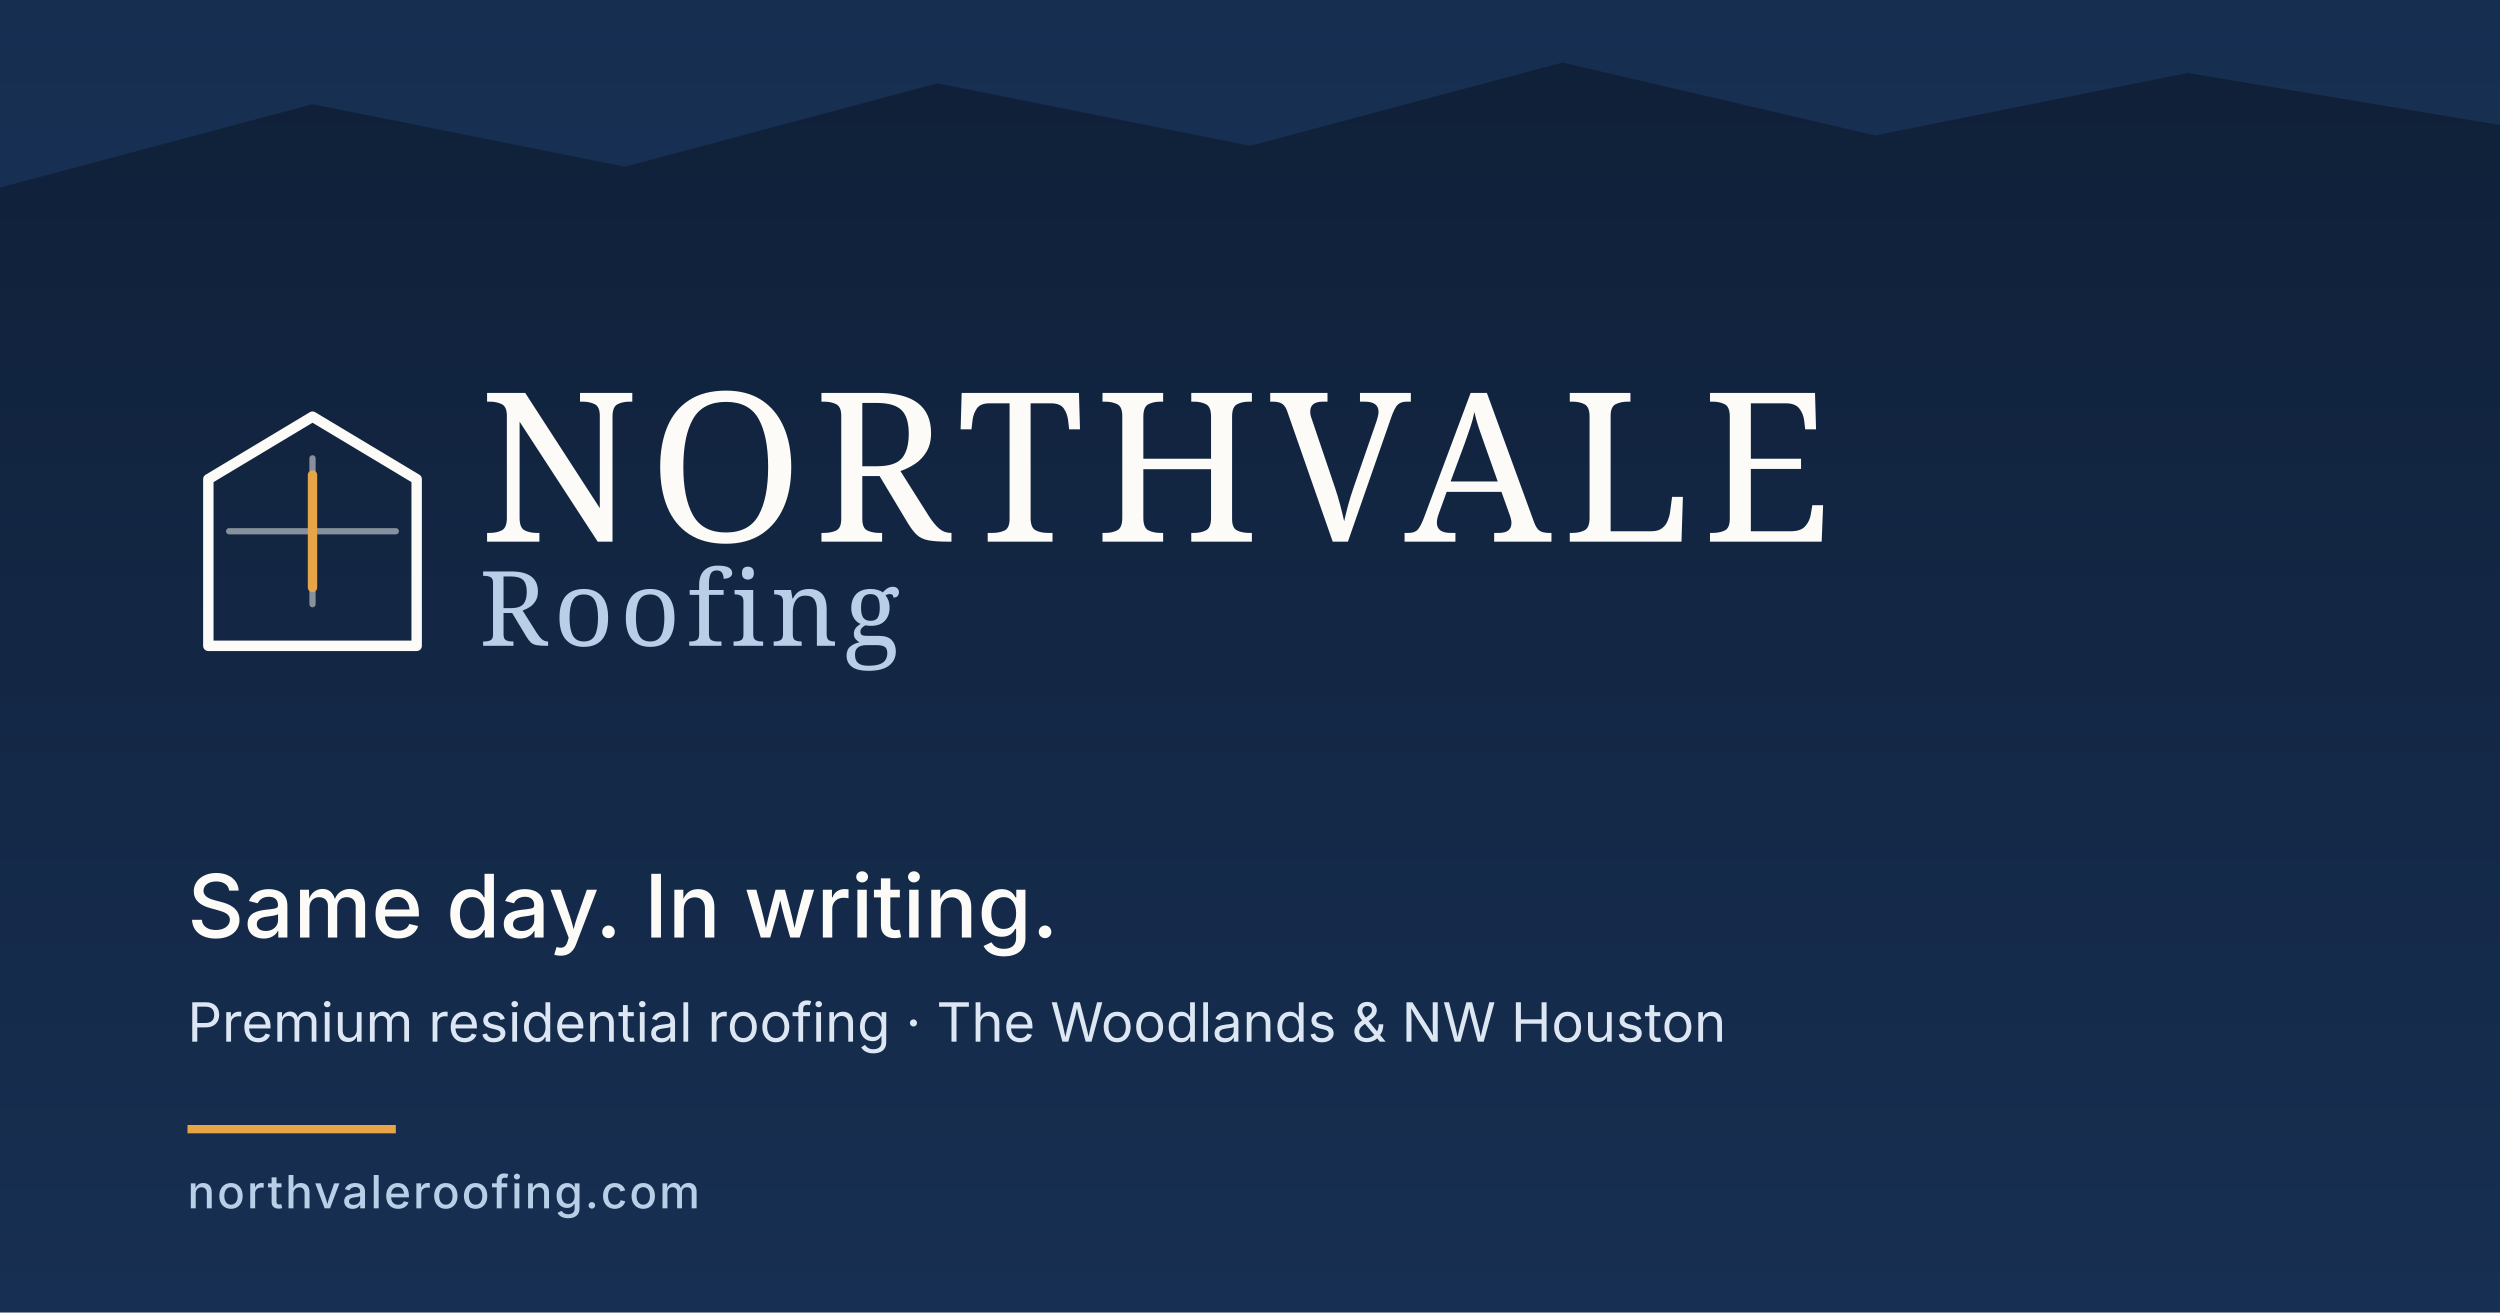
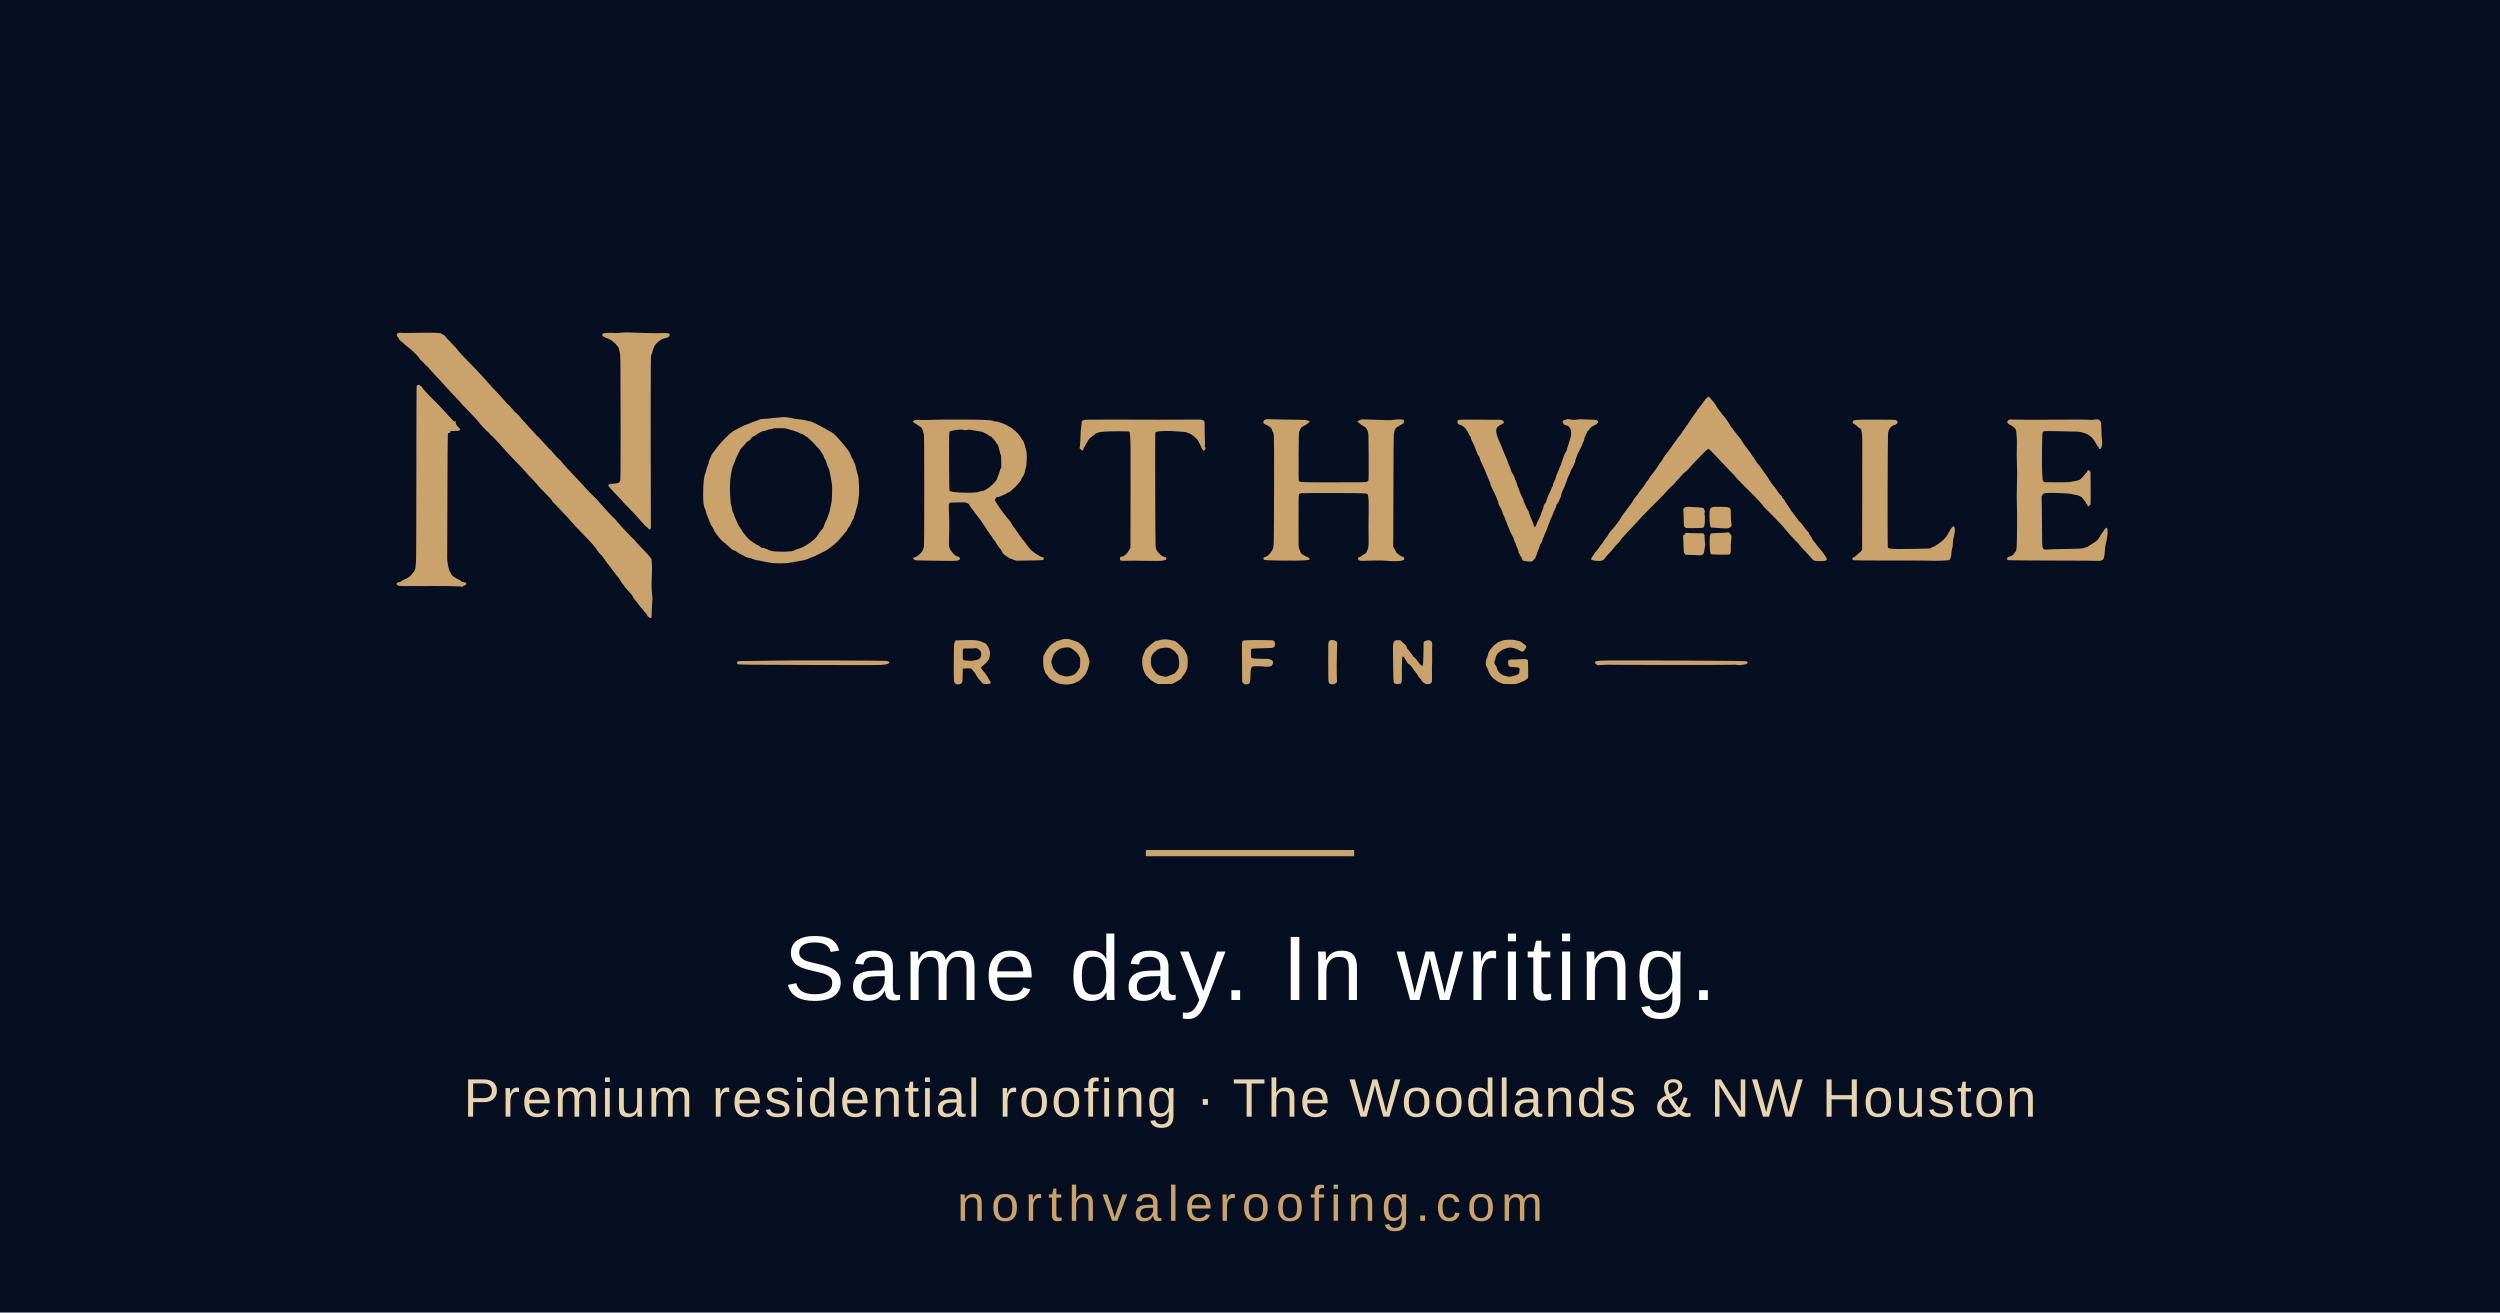
- <svg xmlns="http://www.w3.org/2000/svg" viewBox="0 0 1200 630" role="img" aria-label="Northvale Roofing — Premium residential roofing, The Woodlands &amp; NW Houston" preserveAspectRatio="xMidYMid meet">
-   <defs>
-     <linearGradient id="bg" x1="0" y1="0" x2="0" y2="1">
-       <stop offset="0%" stop-color="#0f1f37" />
-       <stop offset="100%" stop-color="#172f52" />
-     </linearGradient>
-   </defs>
-   <rect width="1200" height="630" fill="url(#bg)" />
-   <path d="M0 90 L150 50 L300 80 L450 40 L600 70 L750 30 L900 65 L1050 35 L1200 60 L1200 0 L0 0 Z" fill="#1e3e69" opacity="0.5" />
-   <g transform="translate(90, 190)">
-     <path d="M60 10 L110 40 L110 120 L10 120 L10 40 Z" fill="none" stroke="#fcfbf7" stroke-width="5" stroke-linejoin="round" />
-     <path d="M60 30 L60 100 M20 65 L100 65" stroke="#fcfbf7" stroke-width="3" stroke-linecap="round" opacity="0.5" />
-     <path d="M60 38 L60 92" stroke="#e8a547" stroke-width="4.5" stroke-linecap="round" />
-   </g>
-   <text x="230" y="260" font-family="'Fraunces', 'Iowan Old Style', Georgia, serif" font-size="100" font-weight="500" letter-spacing="5" fill="#fcfbf7">NORTHVALE</text>
-   <text x="230" y="310" font-family="'Fraunces', 'Iowan Old Style', Georgia, serif" font-size="50" font-weight="400" letter-spacing="3" fill="#b8cfe7">Roofing</text>
-   <text x="90" y="450" font-family="'Inter', system-ui, sans-serif" font-size="42" font-weight="500" fill="#fcfbf7">Same day. In writing.</text>
-   <text x="90" y="500" font-family="'Inter', system-ui, sans-serif" font-size="26" font-weight="400" fill="#dce7f3">Premium residential roofing · The Woodlands &amp; NW Houston</text>
-   <rect x="90" y="540" width="100" height="4" fill="#e8a547" />
-   <text x="90" y="580" font-family="'Inter', system-ui, sans-serif" font-size="22" font-weight="500" letter-spacing="1" fill="#b8cfe7">northvaleroofing.com</text>
+ <svg xmlns="http://www.w3.org/2000/svg" viewBox="0 0 1200 630" role="img" aria-label="Northvale Roofing — Same day. In writing.">
+   <rect width="1200" height="630" fill="#060E21" />
+   <svg x="180.0" y="150" width="840" height="187" viewBox="0 0 4972 1108">
+     <g transform="translate(0,1108) scale(0.1,-0.1)" fill="#C9A26C" stroke="none">
+       <path d="M6950 10504 c-51 -8 -110 -10 -184 -5 -104 8 -272 0 -308 -14 -12 -5 -18 -18 -18 -42 0 -29 5 -36 34 -48 19 -8 37 -19 40 -24 4 -5 21 -12 39 -16 61 -13 132 -53 210 -119 42 -37 77 -70 77 -75 0 -4 13 -22 30 -39 16 -17 32 -44 36 -59 3 -15 15 -64 27 -108 25 -95 25 -89 27 -2256 0 -1085 -2 -1374 -12 -1404 -20 -59 -58 -76 -176 -81 -149 -5 -182 -25 -145 -84 11 -17 80 -95 154 -173 248 -261 277 -292 305 -327 16 -19 69 -73 118 -120 83 -80 186 -192 301 -325 28 -32 69 -78 93 -101 23 -23 42 -46 42 -51 0 -5 25 -26 55 -48 30 -22 58 -48 61 -57 7 -22 32 -23 53 -4 14 13 15 40 11 208 -3 106 -5 1210 -5 2454 0 1867 2 2264 13 2277 8 9 24 53 37 99 46 157 57 179 133 255 87 88 143 117 283 147 41 9 81 52 77 84 -5 46 -44 53 -279 46 -113 -3 -320 -1 -460 5 -412 17 -587 19 -669 5z" />
+       <path d="M621 10490 c-41 -26 -38 -60 9 -120 16 -21 30 -44 30 -53 0 -8 19 -27 42 -43 24 -16 53 -41 65 -55 12 -14 48 -46 80 -70 162 -123 355 -307 384 -365 12 -27 37 -56 59 -70 21 -14 59 -53 85 -86 26 -33 58 -64 71 -70 13 -6 24 -15 24 -20 0 -4 14 -20 31 -35 17 -16 52 -55 78 -88 26 -33 79 -92 117 -130 63 -64 328 -352 414 -449 19 -22 64 -70 100 -106 128 -130 197 -206 221 -240 13 -20 53 -63 89 -95 36 -33 80 -78 98 -100 18 -22 89 -96 157 -165 67 -69 132 -141 143 -159 35 -58 226 -261 291 -309 17 -13 31 -29 31 -37 0 -7 12 -21 28 -31 38 -24 219 -211 310 -319 87 -104 251 -281 402 -435 181 -184 284 -294 304 -325 11 -17 73 -84 139 -150 66 -66 138 -145 161 -175 37 -50 112 -130 336 -356 44 -45 80 -88 80 -95 0 -15 64 -89 90 -105 8 -5 41 -39 72 -75 31 -36 123 -134 205 -217 81 -83 173 -184 203 -223 30 -40 129 -147 219 -238 342 -347 453 -471 527 -595 22 -36 52 -72 67 -81 15 -9 39 -33 52 -53 14 -20 45 -64 70 -97 25 -33 60 -83 79 -110 19 -28 41 -57 50 -64 9 -7 35 -41 57 -75 23 -33 59 -80 81 -104 21 -23 44 -54 51 -70 6 -15 24 -38 40 -50 27 -24 71 -87 121 -173 14 -25 36 -55 47 -65 12 -10 29 -35 39 -54 10 -19 44 -62 77 -95 91 -94 158 -175 161 -198 3 -18 58 -94 111 -152 10 -11 23 -30 30 -43 13 -24 87 -112 140 -167 16 -16 34 -41 41 -54 7 -13 27 -36 45 -53 19 -16 36 -42 40 -57 11 -53 100 -103 121 -69 5 7 9 89 10 182 1 93 8 215 14 271 10 87 9 119 -4 203 -17 105 -20 328 -8 527 12 187 0 484 -19 499 -9 6 -30 32 -46 56 -16 25 -94 110 -173 190 -80 80 -172 179 -205 220 -33 41 -71 84 -85 94 -45 35 -379 387 -395 417 -6 11 -21 26 -32 34 -12 9 -32 32 -43 53 -12 20 -39 51 -60 67 -47 37 -338 346 -361 385 -10 15 -27 34 -39 43 -11 8 -38 37 -59 65 -21 28 -71 82 -111 119 -127 117 -171 163 -338 351 -47 53 -111 122 -141 153 -31 31 -94 98 -141 150 -47 51 -128 138 -181 193 -52 56 -114 127 -137 159 -24 31 -46 57 -51 57 -4 0 -28 21 -52 47 -24 25 -62 65 -84 87 -22 23 -51 57 -65 77 -14 20 -50 58 -80 84 -30 27 -68 66 -85 88 -16 21 -73 84 -125 139 -133 142 -141 150 -175 178 -16 14 -38 38 -48 53 -10 15 -60 70 -111 121 -51 52 -103 109 -116 127 -13 19 -44 54 -70 79 -25 25 -62 66 -82 92 -58 78 -143 165 -177 182 -17 9 -31 23 -31 31 0 8 -27 41 -60 73 -33 33 -60 64 -60 70 0 5 -14 19 -31 29 -16 11 -48 42 -70 69 -23 27 -82 94 -133 149 -51 55 -115 125 -142 155 -27 30 -80 87 -119 125 -39 39 -96 102 -127 140 -51 63 -108 126 -356 392 -43 45 -163 169 -268 275 -105 106 -205 216 -223 243 -33 48 -79 99 -226 250 -86 87 -115 120 -137 154 -17 25 -56 52 -128 87 -39 20 -276 24 -840 14 -162 -3 -308 -2 -325 3 -22 5 -38 2 -64 -13z" />
+       <path d="M1189 9015 c-15 -8 -29 -20 -32 -28 -3 -7 -5 -1137 -6 -2510 -1 -1599 -5 -2506 -11 -2523 -6 -14 -10 -49 -10 -77 0 -65 -16 -123 -44 -160 -93 -122 -118 -146 -195 -191 -44 -25 -87 -46 -95 -46 -8 0 -35 -16 -60 -35 -26 -19 -57 -35 -70 -35 -77 0 -104 -53 -46 -89 39 -23 66 -24 475 -22 872 6 1328 -1 1351 -20 9 -7 16 -5 23 10 6 10 25 23 43 26 43 10 58 22 58 51 0 29 -27 44 -77 44 -31 0 -46 7 -73 35 -19 19 -42 35 -50 35 -8 0 -55 24 -105 53 -75 44 -94 60 -112 96 -12 24 -34 61 -48 82 -15 21 -30 61 -35 91 -4 29 -16 87 -25 128 -11 47 -17 113 -17 175 1 55 3 856 6 1780 2 924 8 1700 12 1725 9 43 11 45 47 48 32 3 36 6 27 17 -22 26 1 35 93 36 198 1 222 18 140 97 -60 58 -101 135 -83 157 15 18 -15 34 -32 17 -12 -12 -47 23 -190 183 -140 157 -294 320 -403 426 -55 54 -112 111 -127 126 -151 160 -198 214 -198 227 0 9 -18 27 -39 40 -22 14 -42 30 -46 36 -8 13 -14 12 -46 -5z" />
+       <path d="M37855 8654 c-38 -33 -63 -66 -151 -194 -21 -30 -60 -80 -86 -109 -26 -30 -48 -60 -48 -67 0 -7 -24 -41 -53 -77 -29 -36 -68 -90 -87 -121 -19 -31 -52 -80 -72 -108 -21 -28 -40 -59 -43 -70 -4 -10 -10 -18 -15 -18 -5 0 -18 -17 -29 -37 -10 -21 -42 -67 -70 -102 -28 -35 -51 -67 -51 -72 0 -9 -47 -81 -59 -89 -14 -10 -101 -122 -101 -130 0 -4 -15 -26 -32 -48 -18 -23 -43 -56 -56 -74 -89 -131 -162 -231 -201 -277 -47 -55 -70 -90 -115 -171 -14 -25 -36 -56 -51 -69 -14 -13 -25 -27 -25 -31 0 -19 -162 -249 -266 -378 -14 -18 -34 -48 -44 -67 -10 -20 -34 -53 -54 -75 -20 -22 -36 -47 -36 -54 0 -8 -17 -34 -37 -58 -21 -25 -65 -81 -98 -127 -113 -155 -137 -186 -160 -211 -19 -21 -50 -69 -101 -161 -7 -12 -25 -35 -41 -52 -16 -18 -42 -52 -58 -77 -16 -25 -54 -76 -84 -114 -69 -88 -118 -160 -142 -211 -11 -22 -39 -61 -62 -87 -23 -26 -55 -68 -72 -95 -16 -26 -63 -83 -105 -126 -41 -43 -83 -96 -92 -119 -19 -42 -39 -71 -98 -141 -20 -23 -41 -54 -47 -69 -7 -15 -27 -44 -46 -65 -19 -21 -55 -71 -81 -110 -26 -40 -51 -73 -56 -73 -6 0 -10 -6 -10 -14 0 -7 -11 -21 -25 -30 -14 -9 -25 -22 -25 -28 0 -6 -15 -29 -33 -52 -41 -51 -77 -112 -77 -132 0 -40 221 -67 311 -38 27 9 49 19 49 23 0 4 18 27 40 51 22 24 40 47 40 51 0 4 40 47 88 96 49 48 106 116 128 149 21 34 65 83 96 108 32 26 70 68 85 94 30 52 32 55 205 238 67 72 157 168 198 213 41 46 102 111 134 145 33 33 82 86 109 116 72 79 335 345 411 415 36 33 68 67 71 76 3 8 26 31 51 50 25 19 52 45 59 59 17 31 260 280 274 280 6 0 18 14 27 31 8 17 58 74 110 126 52 53 101 107 110 122 8 14 36 40 60 56 25 17 75 64 112 105 120 134 210 229 427 450 144 146 139 145 235 42 35 -37 115 -121 179 -187 64 -66 166 -174 226 -239 61 -65 125 -132 143 -150 76 -71 115 -114 147 -161 19 -28 53 -65 77 -83 24 -18 52 -46 63 -62 11 -16 116 -123 234 -237 193 -188 391 -401 391 -421 0 -8 13 -21 260 -265 149 -148 320 -329 334 -355 5 -9 35 -45 67 -79 33 -34 59 -65 59 -71 0 -5 42 -51 93 -103 52 -52 99 -104 106 -117 6 -12 17 -22 24 -22 12 0 78 -72 119 -131 13 -19 49 -59 79 -89 67 -68 221 -236 249 -272 45 -58 74 -67 221 -69 174 -2 228 20 198 79 -29 59 -126 199 -168 242 -40 41 -113 132 -151 190 -8 13 -28 37 -44 54 -15 17 -37 49 -47 72 -10 22 -32 57 -48 78 -17 21 -35 53 -41 72 -6 18 -17 37 -24 41 -17 10 -166 198 -194 244 -12 19 -33 41 -46 47 -14 6 -33 26 -42 44 -9 18 -34 52 -55 75 -22 24 -39 48 -39 55 0 7 -9 19 -20 26 -11 7 -20 17 -20 22 0 6 -8 19 -17 29 -33 36 -47 55 -63 82 -32 57 -77 123 -111 168 -20 25 -48 71 -63 102 -16 34 -36 60 -51 67 -17 8 -25 20 -25 37 0 15 -9 31 -26 41 -24 16 -114 125 -114 139 0 9 -41 65 -85 116 -46 54 -103 131 -125 170 -8 14 -23 41 -34 60 -10 18 -59 87 -109 153 -49 67 -94 132 -100 146 -6 14 -25 39 -42 57 -42 44 -87 101 -105 133 -36 64 -77 126 -97 147 -13 13 -23 28 -23 33 0 5 -13 24 -28 42 -15 18 -36 47 -46 63 -11 17 -41 57 -68 90 -52 64 -135 187 -148 220 -5 11 -32 48 -62 82 -29 34 -67 81 -85 105 -17 24 -45 58 -62 77 -17 19 -31 40 -31 46 0 6 -16 26 -35 45 -19 19 -35 39 -35 45 0 13 -117 193 -158 244 -17 20 -54 64 -84 99 -29 35 -60 76 -68 90 -8 15 -34 51 -58 80 -23 30 -42 59 -42 66 0 7 -15 30 -33 52 -18 21 -40 51 -49 65 -21 33 -128 149 -137 149 -3 -1 -24 -17 -46 -36z" />
+       <path d="M11595 8105 c-5 -2 -86 -9 -180 -15 -93 -6 -192 -16 -220 -22 -27 -6 -93 -11 -145 -12 -87 -2 -105 -6 -213 -49 -65 -26 -127 -47 -137 -47 -9 0 -23 -7 -30 -15 -7 -8 -20 -15 -29 -15 -9 0 -34 -9 -56 -20 -22 -11 -46 -20 -54 -20 -12 0 -75 -29 -151 -69 -8 -4 -33 -17 -55 -29 -22 -12 -65 -34 -95 -49 -88 -45 -138 -84 -256 -199 -165 -163 -256 -268 -348 -405 -25 -36 -52 -71 -60 -78 -9 -8 -16 -19 -16 -26 0 -6 -19 -50 -42 -96 -24 -48 -42 -100 -43 -120 0 -21 -6 -43 -12 -50 -6 -8 -14 -30 -18 -49 -4 -19 -13 -44 -21 -55 -7 -11 -16 -42 -19 -70 -4 -27 -13 -61 -20 -75 -45 -90 -66 -274 -68 -600 -2 -233 14 -359 53 -423 11 -18 20 -41 20 -52 0 -31 47 -168 75 -221 14 -26 25 -57 25 -69 0 -13 7 -28 15 -35 8 -7 17 -28 21 -47 4 -19 24 -56 45 -83 21 -26 46 -71 55 -100 10 -30 40 -80 71 -118 29 -37 76 -95 104 -130 28 -35 70 -75 93 -89 38 -24 72 -54 184 -160 57 -54 103 -83 133 -83 13 0 29 -8 36 -18 6 -10 45 -36 87 -56 42 -21 78 -42 82 -47 3 -5 12 -9 21 -9 9 0 27 -10 40 -22 27 -25 122 -58 169 -58 17 0 37 -7 44 -15 7 -8 28 -17 49 -21 20 -4 48 -13 63 -20 15 -8 45 -14 67 -14 22 0 60 -6 83 -14 24 -8 82 -19 129 -25 47 -6 113 -19 145 -27 85 -23 454 -25 541 -3 35 9 74 14 87 12 13 -3 27 0 30 6 4 6 24 11 45 11 20 0 60 6 87 14 27 8 78 17 114 21 63 6 214 57 225 76 4 5 16 9 28 9 12 0 60 18 107 41 47 22 110 52 140 66 30 14 62 31 70 38 8 7 26 15 40 18 14 4 75 39 135 79 138 92 271 212 375 341 28 34 74 88 103 120 29 32 57 71 62 86 12 32 43 82 61 96 7 6 25 39 39 75 15 36 40 84 56 108 16 24 29 51 29 60 0 10 13 51 29 92 15 41 31 96 35 123 4 26 14 59 22 75 7 15 14 37 14 48 0 12 7 41 15 64 8 23 15 63 15 89 0 25 6 74 13 108 21 97 4 551 -22 608 -5 11 -17 52 -26 90 -15 68 -34 144 -53 215 -5 19 -18 51 -30 70 -11 19 -23 50 -27 68 -4 18 -15 37 -26 42 -10 6 -19 16 -19 22 0 22 -51 139 -78 177 -62 89 -129 176 -166 215 -21 23 -59 66 -84 96 -140 168 -200 220 -323 277 -36 17 -79 43 -96 57 -17 14 -37 26 -45 26 -8 0 -23 7 -34 15 -10 8 -37 24 -59 35 -22 11 -47 23 -55 28 -68 41 -215 104 -258 112 -29 5 -90 18 -135 29 -45 11 -127 22 -181 26 -55 4 -117 13 -138 21 -33 11 -91 21 -238 39 -19 2 -39 2 -45 0z m161 -351 c55 -19 110 -34 120 -34 11 0 29 -7 40 -15 10 -8 30 -15 44 -15 14 0 45 -14 70 -30 25 -16 57 -30 71 -30 16 0 49 -17 80 -40 30 -22 58 -40 64 -40 6 0 18 -8 27 -17 9 -10 35 -34 58 -53 23 -19 58 -52 78 -73 181 -187 251 -268 264 -304 7 -18 16 -33 21 -33 9 0 57 -103 57 -124 0 -7 9 -21 19 -30 16 -15 43 -86 78 -210 3 -10 14 -34 26 -53 11 -20 21 -47 23 -62 1 -14 11 -62 22 -106 11 -44 25 -120 32 -170 7 -49 16 -103 21 -120 9 -32 4 -384 -7 -475 -3 -30 -17 -97 -30 -148 -13 -51 -24 -102 -24 -115 0 -12 -14 -60 -31 -107 -18 -47 -42 -113 -54 -148 -12 -34 -30 -71 -39 -81 -9 -9 -16 -26 -16 -37 0 -11 -7 -29 -15 -40 -8 -10 -15 -30 -15 -44 0 -14 -14 -41 -30 -60 -78 -91 -112 -135 -129 -168 -43 -83 -140 -179 -256 -253 -38 -25 -90 -58 -115 -74 -25 -16 -61 -36 -80 -43 -41 -15 -110 -40 -195 -71 -33 -12 -64 -26 -69 -31 -6 -6 -33 -10 -60 -10 -28 -1 -81 -5 -119 -9 -38 -5 -146 -5 -245 -1 -176 9 -177 9 -277 50 -55 22 -110 46 -122 52 -12 6 -31 8 -43 5 -12 -3 -27 -1 -34 4 -54 45 -104 79 -116 79 -13 0 -35 12 -106 60 -104 70 -134 94 -169 136 -22 27 -58 69 -80 94 -52 58 -77 94 -108 155 -14 28 -37 61 -51 74 -14 13 -33 47 -42 75 -9 28 -30 78 -47 111 -27 55 -71 162 -84 210 -4 11 -12 29 -19 40 -7 11 -15 49 -19 85 -4 36 -13 74 -19 85 -7 11 -16 72 -20 135 -5 63 -9 130 -11 149 -13 143 -5 441 15 536 5 28 17 95 26 150 11 69 28 127 54 185 21 47 44 103 50 125 7 22 20 56 30 75 10 19 28 58 40 85 11 28 28 61 35 75 8 14 24 44 35 67 11 23 43 62 71 85 27 24 64 66 83 93 24 37 47 57 84 74 31 14 54 33 58 45 10 34 46 66 96 88 26 11 55 29 65 40 9 11 31 26 48 34 16 8 53 28 80 44 29 17 65 29 87 29 20 1 60 12 90 26 32 15 71 25 99 25 25 0 54 7 65 15 15 12 51 15 194 14 170 -2 178 -3 276 -35z" />
+       <path d="M25278 8024 c-32 -23 -38 -33 -38 -64 0 -36 1 -37 81 -74 102 -48 145 -86 161 -139 6 -23 17 -49 24 -57 41 -52 41 -53 38 -1585 -4 -1772 -1 -1677 -48 -1777 -39 -82 -135 -183 -186 -194 -59 -13 -71 -23 -68 -56 4 -46 9 -47 562 -54 565 -7 756 5 756 45 0 18 -44 51 -78 61 -22 5 -58 23 -80 40 -23 16 -46 30 -50 30 -19 0 -60 58 -65 93 -3 20 -15 49 -26 64 -21 25 -21 33 -21 782 0 596 3 761 13 775 8 11 35 20 77 26 78 10 1732 6 1808 -5 40 -6 57 -14 69 -31 25 -39 33 -216 27 -589 -4 -192 -5 -429 -3 -525 7 -302 3 -374 -21 -438 -46 -118 -48 -122 -93 -141 -23 -10 -55 -31 -71 -46 -16 -15 -49 -34 -73 -42 -37 -13 -43 -19 -43 -44 0 -38 46 -63 115 -62 28 1 168 4 313 8 191 5 294 4 375 -6 62 -7 128 -12 147 -11 19 0 86 1 148 1 138 1 209 20 219 59 8 35 -7 55 -56 69 -23 7 -58 25 -77 40 -18 15 -50 41 -69 57 -19 15 -38 40 -42 55 -3 14 -21 49 -39 76 l-32 50 3 295 c2 162 4 858 5 1545 0 688 5 1288 9 1335 18 178 38 207 196 291 86 45 90 49 93 83 5 62 -7 72 -95 76 -44 3 -246 -11 -255 -16 -14 -9 -141 -7 -523 7 l-320 11 -64 -24 c-36 -13 -66 -28 -68 -34 -2 -5 15 -23 37 -39 23 -17 57 -42 76 -57 19 -15 55 -36 79 -48 50 -24 76 -60 106 -146 19 -57 20 -87 24 -706 2 -356 0 -660 -4 -675 -4 -18 -20 -34 -42 -45 -32 -17 -97 -18 -944 -18 -938 0 -974 2 -995 40 -7 14 -10 235 -8 682 3 597 5 669 21 723 27 92 61 132 136 164 64 26 168 111 157 129 -3 5 -38 16 -78 26 -61 14 -152 17 -568 20 -272 3 -517 8 -545 11 -44 6 -54 3 -87 -21z" />
+       <path d="M33885 8043 c-59 -8 -124 -34 -130 -53 -15 -49 48 -120 107 -120 31 0 77 -41 108 -95 27 -47 34 -167 13 -225 -7 -19 -24 -80 -38 -135 -15 -55 -35 -119 -45 -141 -10 -23 -21 -61 -25 -85 -4 -24 -15 -53 -26 -64 -23 -25 -61 -111 -83 -190 -10 -33 -26 -78 -37 -101 -10 -23 -19 -53 -19 -66 0 -14 -7 -31 -15 -38 -8 -6 -17 -22 -20 -33 -12 -40 -48 -131 -83 -207 -19 -41 -37 -93 -40 -115 -2 -22 -10 -47 -18 -55 -7 -8 -15 -27 -19 -42 -4 -15 -13 -32 -21 -39 -8 -6 -14 -28 -14 -49 0 -22 -8 -48 -20 -63 -11 -14 -20 -30 -20 -36 0 -9 -11 -35 -60 -141 -6 -14 -20 -41 -30 -60 -11 -19 -27 -60 -36 -90 -8 -30 -22 -69 -30 -87 -8 -17 -14 -36 -14 -41 0 -6 -14 -24 -31 -41 -21 -22 -30 -39 -28 -58 1 -16 -8 -50 -20 -76 -11 -27 -21 -54 -21 -60 0 -7 -7 -21 -15 -31 -8 -11 -15 -29 -15 -40 0 -25 -29 -102 -52 -136 -9 -14 -19 -36 -23 -50 -4 -14 -16 -37 -26 -52 -11 -14 -19 -32 -19 -40 0 -19 -37 -95 -50 -103 -18 -11 -38 14 -46 58 -3 23 -19 67 -34 97 -15 30 -33 73 -40 95 -7 22 -23 64 -36 93 -13 29 -24 63 -24 76 0 12 -8 31 -19 40 -10 9 -33 52 -51 94 -18 42 -43 100 -56 127 -13 28 -24 58 -24 67 0 9 -7 29 -15 45 -48 92 -105 225 -105 243 0 12 -12 42 -26 68 -15 26 -32 75 -40 109 -7 33 -24 79 -38 102 -14 22 -26 53 -26 67 0 15 -13 49 -30 76 -16 26 -30 51 -30 54 0 3 -8 17 -19 30 -10 13 -22 41 -26 61 -4 20 -21 69 -40 108 -18 38 -42 102 -55 140 -12 39 -37 102 -55 140 -18 39 -45 102 -60 140 -42 113 -85 215 -125 300 -20 44 -42 96 -48 115 -71 221 -53 286 101 363 69 34 77 41 77 67 0 40 -55 71 -124 70 -100 -2 -267 -2 -712 2 -506 3 -484 6 -484 -67 0 -48 17 -65 82 -83 54 -15 125 -68 155 -115 14 -23 33 -51 43 -62 9 -11 24 -41 34 -66 9 -25 28 -56 41 -69 14 -13 25 -33 25 -44 0 -31 25 -97 58 -153 16 -28 33 -61 37 -74 4 -13 18 -51 32 -84 14 -33 31 -76 38 -95 7 -19 18 -49 24 -65 7 -17 23 -44 36 -59 14 -16 25 -37 25 -46 0 -26 35 -110 106 -256 35 -73 64 -138 64 -147 0 -8 16 -47 35 -86 19 -39 35 -76 35 -83 0 -6 9 -30 19 -52 46 -98 52 -115 49 -129 -2 -8 11 -43 28 -78 17 -35 57 -116 88 -179 31 -63 56 -119 56 -123 0 -5 14 -39 30 -77 17 -38 30 -81 30 -97 0 -16 7 -39 16 -52 34 -48 83 -152 90 -188 3 -21 13 -49 22 -63 26 -39 48 -91 62 -140 6 -25 20 -60 31 -78 10 -18 19 -42 19 -53 0 -11 18 -55 40 -99 22 -44 40 -86 40 -94 0 -8 14 -38 30 -66 17 -28 30 -55 30 -59 0 -5 9 -19 19 -33 11 -13 23 -42 27 -64 3 -21 22 -70 40 -108 19 -37 34 -75 34 -83 0 -8 16 -48 35 -90 21 -46 33 -84 29 -97 -3 -14 2 -28 15 -40 12 -11 21 -29 21 -40 0 -12 12 -32 25 -45 14 -13 30 -43 37 -68 14 -56 34 -69 123 -78 153 -17 159 -15 215 40 27 27 50 56 50 65 0 8 11 37 25 64 13 27 22 53 19 57 -3 5 10 43 30 83 19 41 38 91 42 112 7 38 32 88 66 133 10 13 18 38 18 56 0 18 9 44 20 58 11 14 20 32 20 41 0 14 14 47 76 181 13 28 27 66 30 85 4 19 13 44 19 55 7 11 18 38 25 60 7 22 16 44 21 49 5 6 9 20 9 32 0 12 8 32 18 45 11 13 26 44 35 69 36 102 47 128 81 192 20 37 36 81 36 97 0 21 11 43 34 69 20 21 44 66 57 102 12 36 28 72 35 81 8 8 14 26 14 38 0 39 31 133 65 196 19 33 40 83 48 110 8 28 22 64 31 80 8 17 21 53 27 80 7 28 18 57 25 65 7 8 15 27 19 42 4 15 13 32 21 39 7 6 17 27 20 47 7 38 31 87 77 159 15 24 27 51 27 61 0 11 9 31 21 46 11 14 19 34 18 43 -3 21 25 116 47 155 8 14 14 35 14 46 0 12 4 23 9 27 13 7 141 269 141 287 0 7 7 24 16 37 19 26 36 85 36 121 0 13 8 35 19 48 10 14 19 31 19 39 0 8 9 26 20 40 11 14 20 34 20 45 0 10 6 21 14 24 8 3 27 24 43 47 40 59 61 75 184 138 74 37 88 94 33 124 -33 17 -59 20 -223 21 -103 1 -200 4 -217 8 -17 4 -69 0 -116 -8 -64 -11 -101 -13 -145 -6 -102 17 -107 17 -138 13z" />
+       <path d="M48865 8033 c-50 -11 -80 -12 -105 -5 -22 6 -293 8 -725 5 -893 -6 -1312 -5 -1455 2 -104 5 -118 4 -147 -14 -27 -17 -33 -27 -33 -56 0 -38 3 -41 110 -98 98 -53 140 -108 145 -188 2 -35 8 -112 13 -170 6 -63 6 -178 1 -280 -5 -110 -4 -268 3 -430 8 -189 8 -352 0 -620 -7 -227 -8 -409 -3 -484 5 -66 8 -383 6 -705 -3 -633 -6 -672 -58 -729 -13 -14 -28 -37 -34 -51 -12 -28 -79 -65 -135 -75 -58 -9 -79 -80 -31 -100 10 -4 590 -8 1288 -10 699 -1 1281 -5 1295 -8 14 -4 47 1 74 11 67 24 84 68 97 257 5 77 14 155 20 173 6 18 15 56 19 85 5 29 13 70 19 91 5 22 13 83 17 137 15 215 -17 243 -110 99 -12 -19 -47 -71 -77 -115 -30 -44 -60 -92 -66 -107 -11 -24 -105 -108 -122 -108 -4 0 -52 -31 -107 -70 -70 -49 -108 -70 -130 -70 -16 0 -35 -5 -41 -11 -22 -22 -170 -31 -528 -34 -198 -2 -416 -8 -484 -14 -137 -11 -137 -11 -171 45 -21 33 -21 46 -25 691 -1 362 -6 678 -10 703 -11 72 11 120 65 148 40 20 58 22 200 22 248 0 581 -20 607 -36 12 -8 37 -14 55 -14 71 0 213 -58 223 -91 3 -8 28 -38 55 -66 28 -28 50 -60 50 -71 0 -11 11 -27 25 -36 15 -10 25 -26 25 -41 0 -33 18 -41 40 -19 11 11 26 25 35 33 15 12 17 56 14 474 l-4 461 -23 28 c-28 33 -62 38 -62 8 0 -11 -13 -34 -29 -50 -16 -17 -53 -58 -82 -93 -117 -135 -86 -121 -389 -178 -34 -6 -187 -9 -393 -7 l-339 3 -22 26 c-20 24 -24 44 -35 210 -13 209 -6 1099 10 1160 16 63 4 61 391 54 676 -12 667 -12 733 -35 33 -12 76 -25 95 -29 35 -8 145 -77 184 -117 35 -35 106 -141 118 -176 6 -18 26 -47 44 -65 21 -19 34 -42 34 -56 0 -35 27 -41 54 -14 37 37 53 146 37 250 -8 45 -15 173 -16 284 -3 185 -5 205 -24 232 -44 62 -89 75 -186 54z" />
+       <path d="M15863 8028 c-15 -4 -138 -5 -274 -3 -238 5 -249 4 -283 -16 -20 -11 -36 -24 -36 -27 1 -13 79 -72 95 -72 8 0 18 -7 22 -15 3 -9 31 -29 63 -45 67 -34 97 -75 109 -149 4 -28 14 -58 22 -67 12 -15 14 -254 14 -1593 1 -871 -3 -1601 -8 -1631 -11 -66 -63 -155 -115 -196 -19 -16 -49 -42 -66 -58 -20 -19 -45 -30 -75 -35 -40 -5 -46 -9 -46 -30 0 -14 11 -32 26 -43 24 -18 48 -20 335 -24 170 -2 431 -5 579 -7 335 -5 384 4 385 71 0 28 -55 64 -85 56 -30 -7 -149 117 -193 202 -39 73 -39 77 -26 544 4 143 2 328 -6 473 -13 257 -9 291 34 306 12 4 114 9 227 10 198 3 208 2 257 -21 39 -17 54 -30 62 -54 6 -18 20 -40 30 -49 11 -10 20 -24 20 -31 0 -7 8 -19 18 -26 10 -7 27 -26 38 -43 27 -42 78 -112 125 -170 66 -83 129 -168 129 -176 0 -4 25 -41 55 -81 30 -40 55 -78 55 -85 0 -6 23 -40 50 -74 28 -34 50 -67 50 -72 0 -6 17 -31 39 -56 21 -26 41 -56 45 -69 4 -13 28 -43 52 -68 24 -25 44 -54 44 -63 0 -9 9 -27 20 -38 10 -12 35 -45 53 -75 19 -29 47 -64 61 -77 14 -14 26 -31 26 -38 0 -24 51 -103 74 -115 11 -6 39 -25 61 -42 62 -50 110 -74 205 -106 l89 -29 343 5 c189 2 363 7 388 11 43 8 45 9 45 43 0 33 -2 35 -47 45 -26 5 -53 16 -60 23 -6 6 -17 12 -23 12 -5 0 -42 23 -80 50 -39 28 -85 60 -103 72 -41 25 -136 137 -204 238 -27 41 -58 80 -69 88 -10 7 -26 28 -35 45 -9 18 -34 51 -55 74 -22 24 -39 49 -39 56 0 8 -9 22 -21 33 -12 10 -33 39 -47 64 -14 25 -39 62 -56 82 -56 67 -74 93 -89 131 -9 20 -26 47 -39 60 -24 22 -160 192 -191 237 -9 14 -37 52 -62 85 -24 33 -65 94 -91 135 -26 41 -55 87 -65 102 -11 15 -19 36 -19 47 0 20 56 71 78 71 42 0 214 72 276 116 11 8 29 14 38 14 16 0 56 33 188 155 19 18 51 52 70 74 19 23 52 61 73 85 22 26 37 54 37 69 0 14 8 33 18 43 37 37 82 134 82 179 0 20 5 46 12 58 23 44 38 166 39 319 0 86 -2 161 -5 166 -2 4 -16 59 -30 120 -25 112 -67 222 -85 222 -5 0 -14 13 -19 29 -23 65 -188 251 -222 251 -6 0 -14 10 -19 23 -5 13 -31 35 -58 49 -26 14 -75 41 -108 60 -106 60 -272 119 -340 120 -27 1 -59 7 -70 13 -48 29 -304 39 -988 40 -372 0 -689 -3 -704 -7z m863 -290 c26 -9 45 -9 87 2 44 10 67 10 118 0 35 -6 105 -18 154 -26 50 -7 110 -18 135 -23 48 -10 181 -79 216 -112 11 -10 28 -19 38 -19 28 0 166 -155 166 -186 0 -8 4 -14 9 -14 19 0 60 -78 66 -128 4 -30 13 -66 21 -80 8 -15 14 -41 14 -57 0 -17 7 -40 15 -52 8 -12 15 -32 16 -45 0 -12 3 -92 5 -176 5 -142 4 -154 -15 -178 -11 -14 -23 -46 -27 -72 -4 -25 -15 -59 -25 -76 -9 -17 -26 -61 -38 -98 -26 -87 -36 -101 -146 -211 -62 -62 -111 -101 -151 -121 -32 -16 -66 -35 -75 -43 -10 -8 -43 -17 -75 -20 -33 -3 -68 -12 -79 -19 -77 -50 -780 -33 -833 20 -15 14 -17 92 -20 826 -4 898 -5 879 56 881 15 0 56 9 92 19 76 21 228 26 276 8z" />
+       <path d="M20112 8014 c-32 -18 -37 -26 -40 -60 -1 -21 -9 -98 -18 -170 -8 -72 -15 -160 -13 -195 2 -68 -16 -311 -26 -351 -5 -19 2 -30 35 -57 48 -39 65 -36 73 14 3 20 22 58 41 86 20 27 36 55 36 62 0 8 9 22 20 32 11 10 20 26 20 35 0 10 7 23 16 31 8 7 22 25 29 40 8 15 31 37 52 50 21 12 59 42 85 66 26 24 55 43 64 43 9 0 32 10 51 21 44 28 247 41 618 41 248 0 260 -1 276 -20 13 -16 18 -57 24 -199 10 -214 9 -45 7 -1714 l-2 -1376 -36 -69 c-44 -86 -147 -184 -192 -184 -50 0 -72 -18 -72 -59 0 -62 13 -67 164 -62 169 4 302 4 671 -3 230 -4 319 -2 383 9 99 17 102 19 102 54 0 36 -17 51 -57 51 -56 0 -175 106 -220 195 -11 22 -24 67 -28 100 -8 71 -17 3113 -9 3197 6 57 7 58 42 67 98 25 395 29 587 9 61 -6 139 -12 175 -13 44 -1 78 -8 105 -22 22 -11 53 -23 68 -27 58 -14 228 -160 243 -209 3 -12 14 -31 23 -42 16 -19 44 -79 70 -150 6 -17 22 -43 35 -60 23 -28 24 -29 50 -12 35 23 44 62 20 88 -15 16 -16 26 -8 57 5 20 6 66 3 102 -4 36 -7 176 -8 312 0 135 -4 253 -7 262 -3 9 -25 24 -49 35 -40 18 -69 18 -561 14 -286 -2 -602 -3 -704 -2 -102 2 -616 3 -1143 3 -952 1 -958 1 -995 -20z" />
+       <path d="M42100 8024 c-93 -16 -100 -21 -100 -60 0 -30 5 -36 44 -55 24 -11 65 -42 91 -70 25 -27 55 -49 65 -49 44 0 74 -138 74 -345 0 -44 -1 -761 -2 -1593 l-3 -1514 -24 -39 c-14 -21 -31 -39 -38 -39 -7 0 -40 -29 -75 -65 -40 -41 -74 -68 -92 -72 -58 -11 -67 -72 -13 -90 16 -5 438 -8 998 -7 534 2 1060 -1 1170 -5 171 -7 474 2 540 15 32 6 59 62 66 134 13 135 22 196 35 222 9 16 14 60 14 109 0 46 6 108 14 138 44 174 55 285 32 330 -9 17 -22 31 -29 31 -19 0 -82 -72 -97 -110 -7 -19 -21 -44 -30 -55 -10 -11 -27 -42 -38 -68 -22 -49 -122 -163 -178 -201 -17 -11 -58 -41 -90 -66 -61 -46 -158 -99 -183 -100 -8 0 -20 -8 -26 -17 -12 -16 -55 -18 -507 -25 -614 -10 -699 -4 -718 46 -12 34 -5 3175 8 3254 15 91 57 161 118 194 27 15 55 28 62 28 7 0 30 11 52 25 52 33 55 73 10 105 -30 21 -36 22 -558 23 -352 1 -549 -2 -592 -9z" />
+       <path d="M37239 5540 c-54 -28 -63 -44 -54 -93 4 -23 9 -131 10 -240 l4 -198 29 -30 29 -30 159 -2 c147 -2 332 6 338 14 33 50 37 65 43 197 4 96 2 144 -6 160 -8 15 -8 34 -1 67 9 39 7 52 -10 89 -24 54 -23 54 -188 65 -298 21 -314 21 -353 1z" />
+       <path d="M38066 5552 c-66 -3 -100 -21 -123 -65 -23 -46 -19 -395 6 -469 l18 -53 109 -7 c60 -5 161 -12 224 -16 63 -5 126 -5 140 -1 14 4 37 10 52 13 16 4 35 20 49 42 21 35 22 40 9 98 -8 35 -14 128 -15 216 -2 215 1 208 -110 236 -31 7 -256 11 -359 6z" />
+       <path d="M38395 4820 c-27 -4 -126 -9 -220 -10 -93 -2 -179 -6 -191 -10 -43 -16 -56 -96 -51 -316 4 -186 13 -251 38 -278 12 -13 504 -20 527 -7 30 16 43 88 36 195 -4 60 -2 117 6 160 7 36 12 94 13 128 0 60 -2 65 -39 106 -22 23 -46 41 -54 41 -8 -1 -37 -5 -65 -9z" />
+       <path d="M37241 4797 c-5 -13 -21 -32 -36 -41 l-28 -18 8 -157 c4 -86 9 -196 10 -245 2 -64 7 -93 17 -100 8 -6 19 -20 25 -31 10 -18 24 -19 180 -21 92 -1 185 -5 206 -9 44 -9 109 9 130 34 8 9 19 50 26 91 6 41 16 100 22 131 8 40 8 66 0 95 -6 21 -11 79 -11 127 0 59 -5 98 -15 117 l-16 30 -157 2 c-208 2 -274 4 -317 12 -31 6 -36 4 -44 -17z" />
+       <path d="M19560 1791 c-30 -4 -76 -17 -102 -30 -27 -13 -54 -21 -62 -18 -8 3 -44 -14 -79 -38 -36 -24 -79 -51 -95 -59 -17 -9 -47 -38 -69 -66 -21 -28 -55 -73 -75 -100 -21 -27 -38 -56 -38 -63 0 -7 -14 -34 -31 -60 -30 -46 -30 -47 -31 -184 0 -135 13 -229 41 -281 6 -11 11 -30 11 -41 0 -12 18 -39 40 -61 22 -22 40 -46 40 -53 0 -21 102 -113 150 -136 25 -11 52 -25 60 -30 129 -86 441 -95 579 -17 35 20 74 39 87 42 23 6 168 149 190 189 38 65 74 151 84 202 7 32 19 80 27 106 15 47 15 52 -17 164 -45 161 -116 299 -180 348 -14 10 -39 33 -55 50 -39 38 -73 55 -219 104 -120 41 -146 45 -256 32z m203 -252 c12 -7 36 -23 52 -36 17 -13 54 -43 84 -66 37 -29 65 -63 92 -112 l38 -70 1 -131 c0 -113 -3 -135 -19 -155 -10 -13 -26 -39 -35 -56 -31 -62 -115 -142 -155 -148 -20 -4 -54 -13 -76 -21 -52 -18 -162 -18 -195 1 -14 8 -38 14 -54 15 -50 0 -139 70 -212 166 -29 37 -74 173 -74 222 0 18 9 53 20 78 11 24 23 59 27 77 15 76 136 196 225 222 117 36 229 41 281 14z" />
+       <path d="M22355 1779 c-27 -5 -72 -17 -98 -25 -26 -9 -54 -13 -62 -10 -12 4 -48 -20 -115 -76 -9 -7 -36 -28 -60 -47 -60 -45 -150 -153 -150 -178 0 -12 -6 -26 -14 -32 -8 -7 -17 -28 -21 -48 -3 -20 -14 -47 -23 -62 -24 -36 -24 -254 1 -331 50 -157 71 -192 177 -298 53 -52 94 -82 158 -114 l87 -43 205 0 205 1 110 57 c108 57 165 99 165 123 0 7 22 38 50 70 27 31 57 77 66 103 9 25 23 59 31 75 11 20 17 69 21 166 5 157 -5 219 -49 289 -16 25 -29 51 -29 57 0 31 -193 225 -276 276 -20 13 -215 51 -274 54 -30 1 -77 -2 -105 -7z m245 -254 c52 -27 150 -104 150 -119 0 -7 16 -26 35 -43 23 -21 35 -40 35 -58 0 -14 7 -60 15 -101 24 -114 9 -229 -37 -287 -18 -23 -42 -55 -51 -70 -10 -15 -30 -33 -45 -39 -88 -34 -132 -52 -170 -69 -59 -26 -105 -24 -216 12 -85 28 -101 37 -136 76 -112 128 -145 214 -138 365 4 68 10 103 20 116 9 9 19 27 22 39 10 31 93 113 150 147 92 55 287 72 366 31z" />
+       <path d="M32142 1770 c-54 -5 -100 -14 -110 -22 -9 -8 -42 -20 -72 -28 -113 -27 -330 -270 -330 -370 0 -9 -14 -48 -31 -88 -45 -108 -46 -208 -2 -275 17 -26 34 -64 38 -85 9 -47 73 -156 121 -205 43 -44 162 -126 208 -143 17 -7 49 -19 71 -28 30 -11 82 -15 211 -16 156 0 177 2 244 25 40 14 78 29 84 33 6 5 33 16 60 25 26 9 69 35 93 58 l46 42 -2 239 c-1 132 -5 246 -8 254 -14 37 -70 46 -221 33 -78 -6 -164 -9 -190 -6 -51 6 -132 -9 -144 -27 -17 -24 -9 -133 12 -158 18 -24 27 -26 146 -33 161 -9 169 -15 159 -114 -8 -81 -19 -92 -127 -126 -141 -45 -191 -43 -339 10 -70 25 -136 89 -165 160 -13 33 -24 67 -24 76 0 9 -7 22 -16 30 -41 34 -57 115 -30 154 7 11 17 43 21 70 4 28 13 57 20 65 7 8 16 25 19 37 9 27 111 108 175 138 128 59 215 69 322 35 63 -20 140 -55 169 -76 31 -23 67 -24 94 -3 24 19 77 114 75 135 -1 22 -163 144 -190 144 -9 0 -44 9 -78 20 -76 24 -185 31 -309 20z" />
+       <path d="M16662 1760 l-172 -5 -20 -33 c-29 -46 -29 -62 -34 -557 -4 -534 -1 -595 35 -631 49 -49 153 -41 194 14 18 24 20 46 23 213 l3 186 46 7 c126 17 223 3 223 -33 0 -4 23 -31 50 -60 28 -29 50 -61 50 -71 0 -21 108 -169 144 -198 14 -11 30 -31 35 -45 12 -32 89 -44 184 -31 l62 9 -3 34 c-1 18 -13 47 -27 63 -13 16 -34 48 -45 71 -27 57 -77 126 -125 176 -22 23 -49 57 -59 75 -17 33 -17 35 -1 58 10 12 37 35 60 51 24 15 69 59 100 97 51 62 58 76 65 132 5 35 12 73 16 85 13 45 -43 211 -82 244 -8 6 -14 18 -14 25 0 8 -4 14 -8 14 -5 0 -19 9 -32 20 -13 11 -31 20 -41 20 -10 0 -20 4 -23 9 -3 5 -43 21 -88 36 -94 30 -201 35 -516 25z m463 -249 c11 -9 32 -24 46 -33 32 -20 52 -83 43 -140 -8 -51 -16 -69 -48 -103 -31 -33 -204 -70 -281 -60 -27 4 -75 7 -106 8 -87 3 -89 6 -89 173 0 114 3 146 15 158 12 12 39 14 153 10 75 -2 151 0 167 5 37 12 74 5 100 -18z" />
+       <path d="M24926 1763 c-261 -4 -270 -5 -287 -50 -9 -24 -10 -231 -4 -802 l3 -343 34 -35 c32 -33 35 -34 88 -28 103 13 106 20 115 259 6 187 15 225 54 246 26 13 233 13 341 -1 124 -15 193 0 227 52 64 97 -19 172 -185 169 -117 -3 -354 6 -384 15 -15 4 -30 14 -32 23 -11 35 -11 231 0 242 11 11 169 20 434 24 223 3 240 13 240 138 0 28 -7 46 -25 63 -23 24 -28 25 -177 25 -84 0 -162 1 -173 3 -11 1 -132 1 -269 0z" />
+       <path d="M27145 1761 c-11 -5 -30 -22 -41 -38 -21 -29 -21 -33 -20 -583 1 -506 3 -558 18 -587 34 -61 140 -68 201 -13 l32 28 -5 164 c-6 225 -6 378 3 700 l7 277 -29 16 c-16 8 -31 19 -33 24 -4 13 -109 22 -133 12z" />
+       <path d="M28966 1731 c-36 -38 -42 -90 -39 -331 2 -102 5 -327 7 -501 4 -354 6 -366 66 -382 41 -11 136 -3 154 13 20 15 30 93 27 195 -4 107 -2 283 3 415 2 52 5 110 5 128 1 18 6 32 14 32 17 0 69 -65 100 -125 33 -62 53 -86 95 -110 17 -11 35 -27 38 -37 3 -10 9 -18 14 -18 4 0 21 -21 36 -47 15 -27 36 -57 47 -68 33 -34 107 -137 107 -148 0 -6 9 -20 20 -32 34 -34 90 -106 90 -116 0 -5 23 -27 51 -49 45 -35 57 -40 102 -40 74 0 94 8 117 45 19 31 20 45 16 252 -3 120 -2 236 2 258 4 22 5 141 2 265 -3 124 -2 252 3 284 11 92 -31 146 -115 146 -52 0 -126 -36 -129 -64 -1 -6 -3 -110 -5 -231 -5 -369 -11 -435 -38 -435 -21 0 -95 79 -137 145 -21 33 -58 76 -83 94 -25 19 -50 47 -55 63 -5 15 -14 28 -19 28 -5 0 -13 10 -19 23 -6 12 -36 50 -67 85 -31 34 -56 71 -56 81 0 22 -29 81 -40 81 -4 0 -39 29 -76 65 l-69 65 -71 0 c-65 0 -72 -2 -98 -29z" />
+       <path d="M11385 1180 c-110 -4 -399 -8 -642 -9 -387 -1 -444 -3 -457 -17 -20 -19 -20 -44 -2 -70 18 -23 0 -23 2416 -30 1526 -4 1694 -3 1778 12 150 26 168 79 37 106 -50 10 -2860 18 -3130 8z" />
+       <path d="M34821 1178 c-125 -12 -145 -19 -149 -50 -2 -20 5 -32 33 -54 l36 -27 127 8 c70 5 145 8 167 7 211 -7 3494 -8 3543 -1 45 7 81 6 120 -2 75 -16 98 -14 254 16 70 14 82 73 18 87 -69 16 -4002 32 -4149 16z" />
+     </g>
+   </svg>
+   <rect x="550" y="408" width="100" height="3" fill="#C9A26C" />
+   <text x="600" y="480" text-anchor="middle" font-family="'Montserrat', 'Liberation Sans', system-ui, sans-serif" font-size="44" letter-spacing="2" fill="#FFFFFF">Same day. In writing.</text>
+   <text x="600" y="536" text-anchor="middle" font-family="'Montserrat', 'Liberation Sans', system-ui, sans-serif" font-size="26" letter-spacing="1" fill="#E8D5B0">Premium residential roofing · The Woodlands &amp; NW Houston</text>
+   <text x="600" y="586" text-anchor="middle" font-family="'Montserrat', 'Liberation Sans', system-ui, sans-serif" font-size="24" letter-spacing="3" fill="#C9A26C">northvaleroofing.com</text>
</svg>
